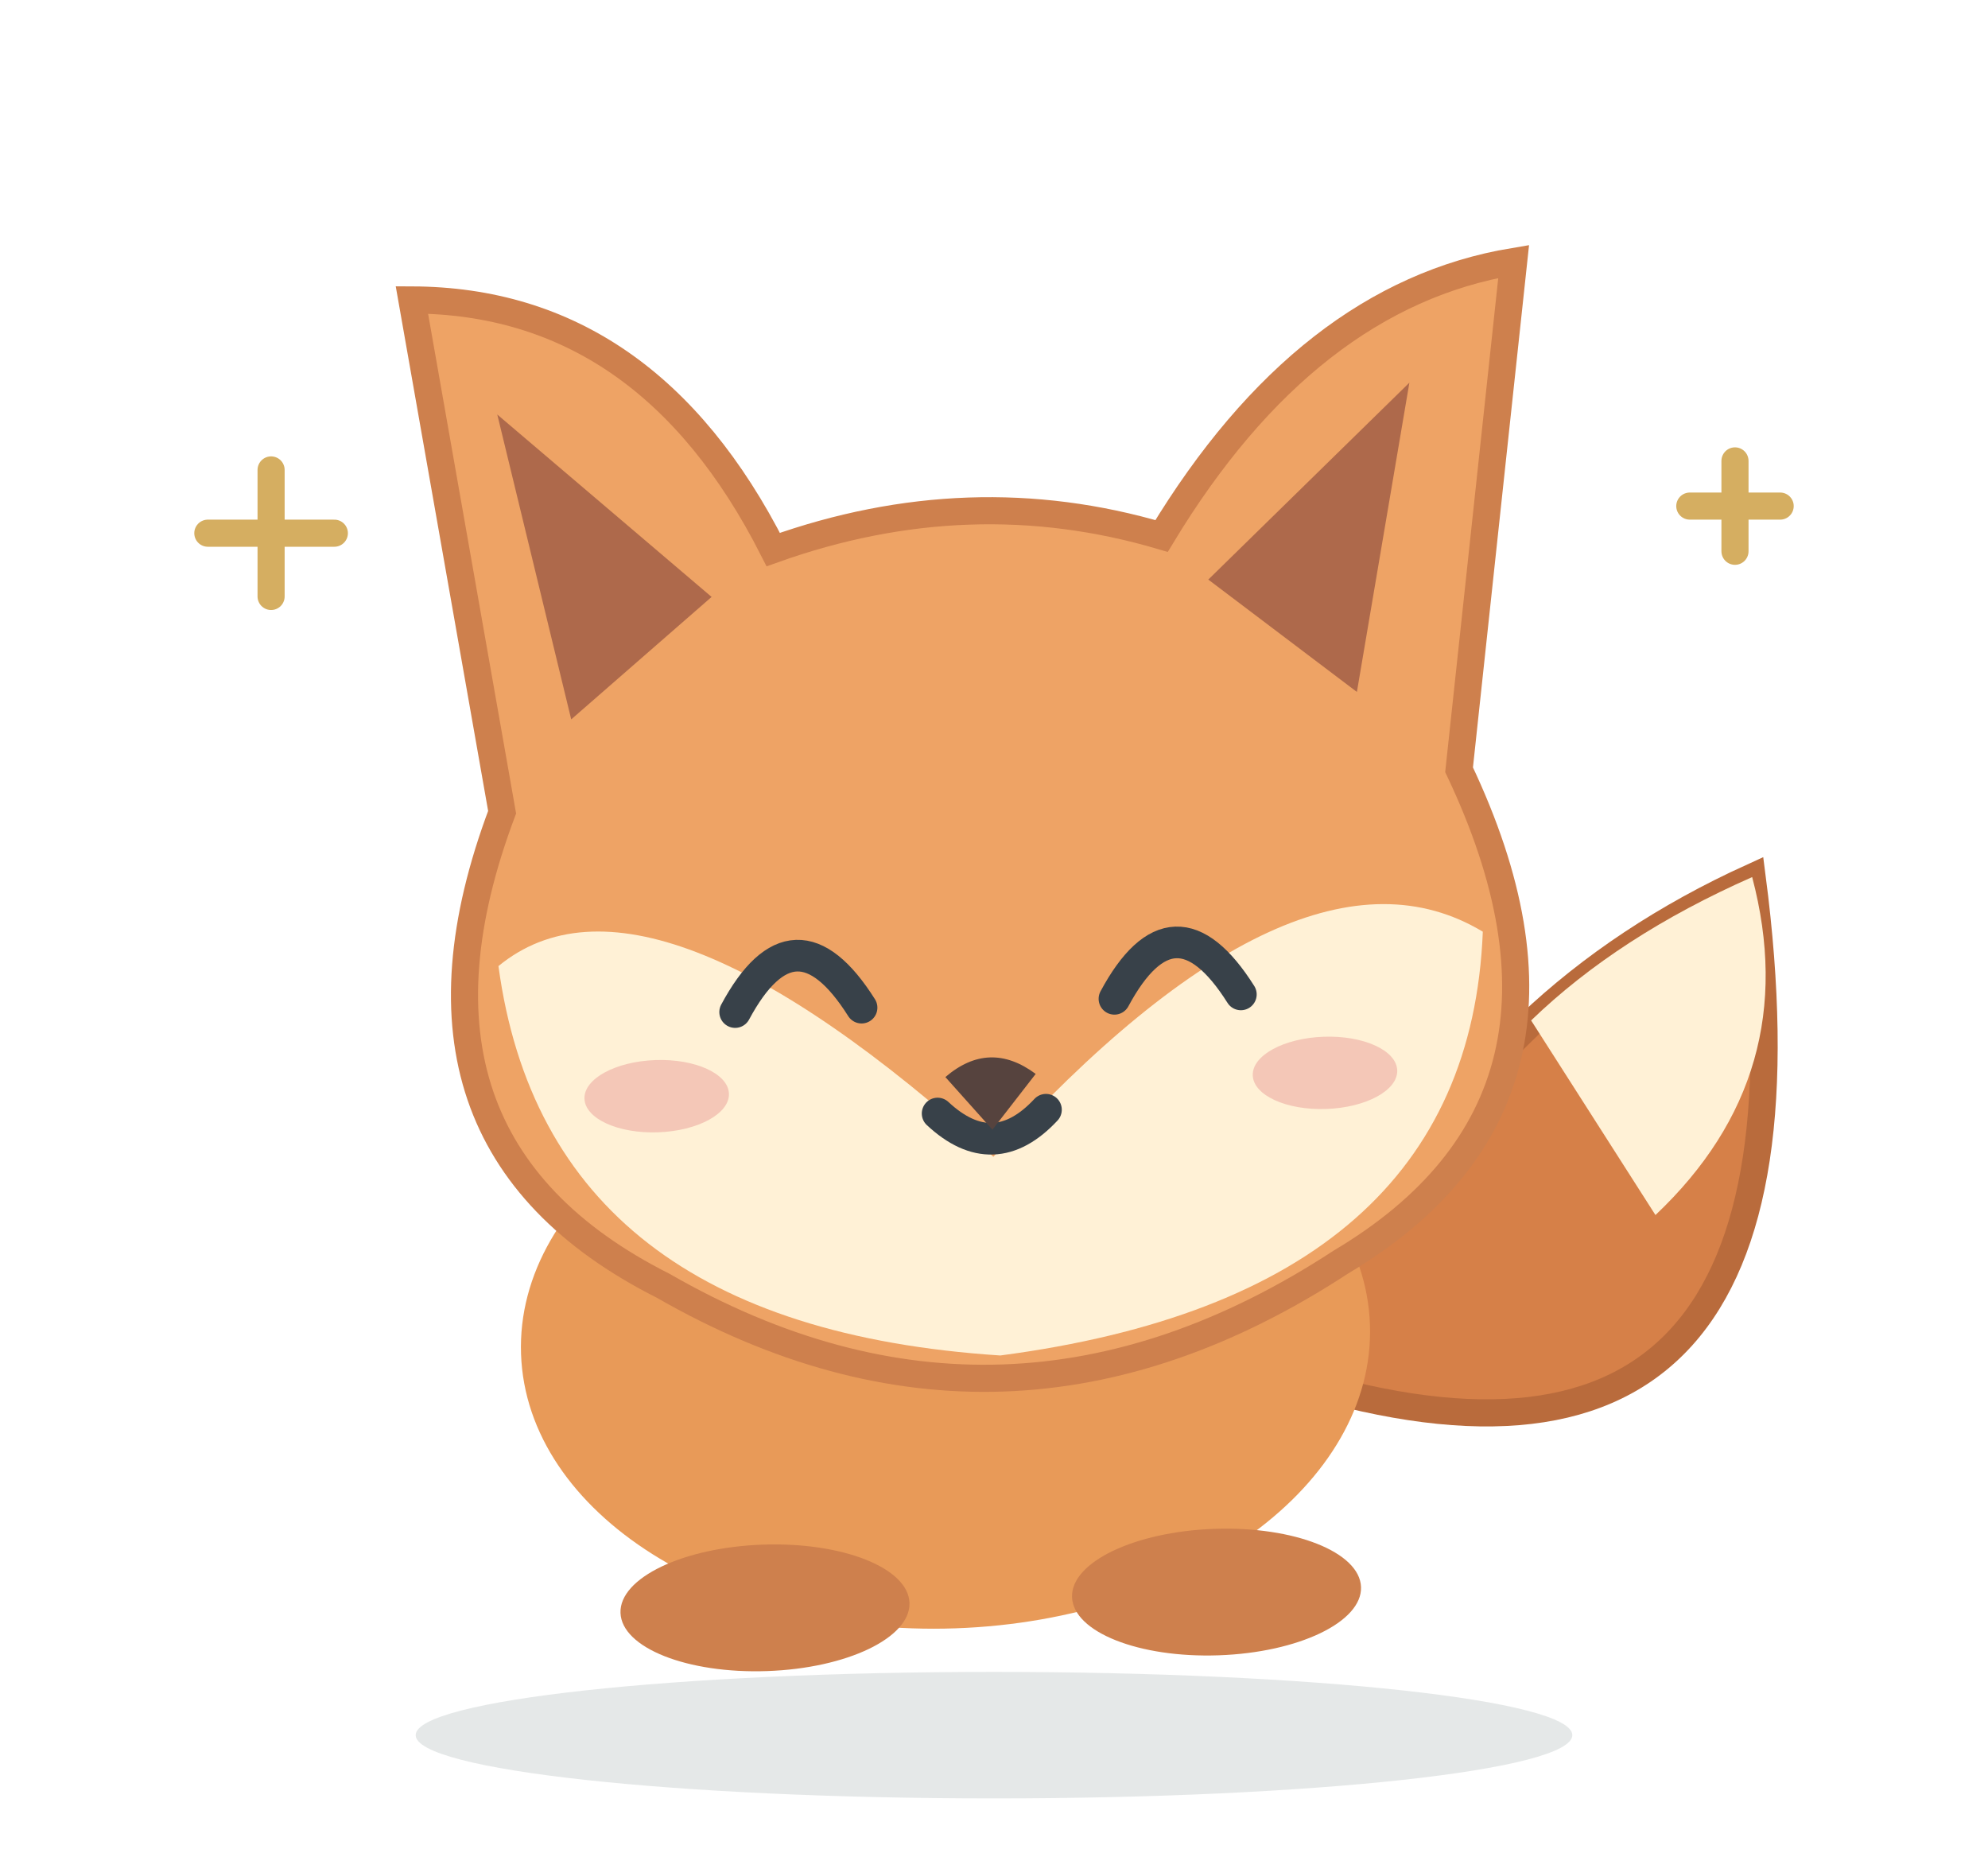
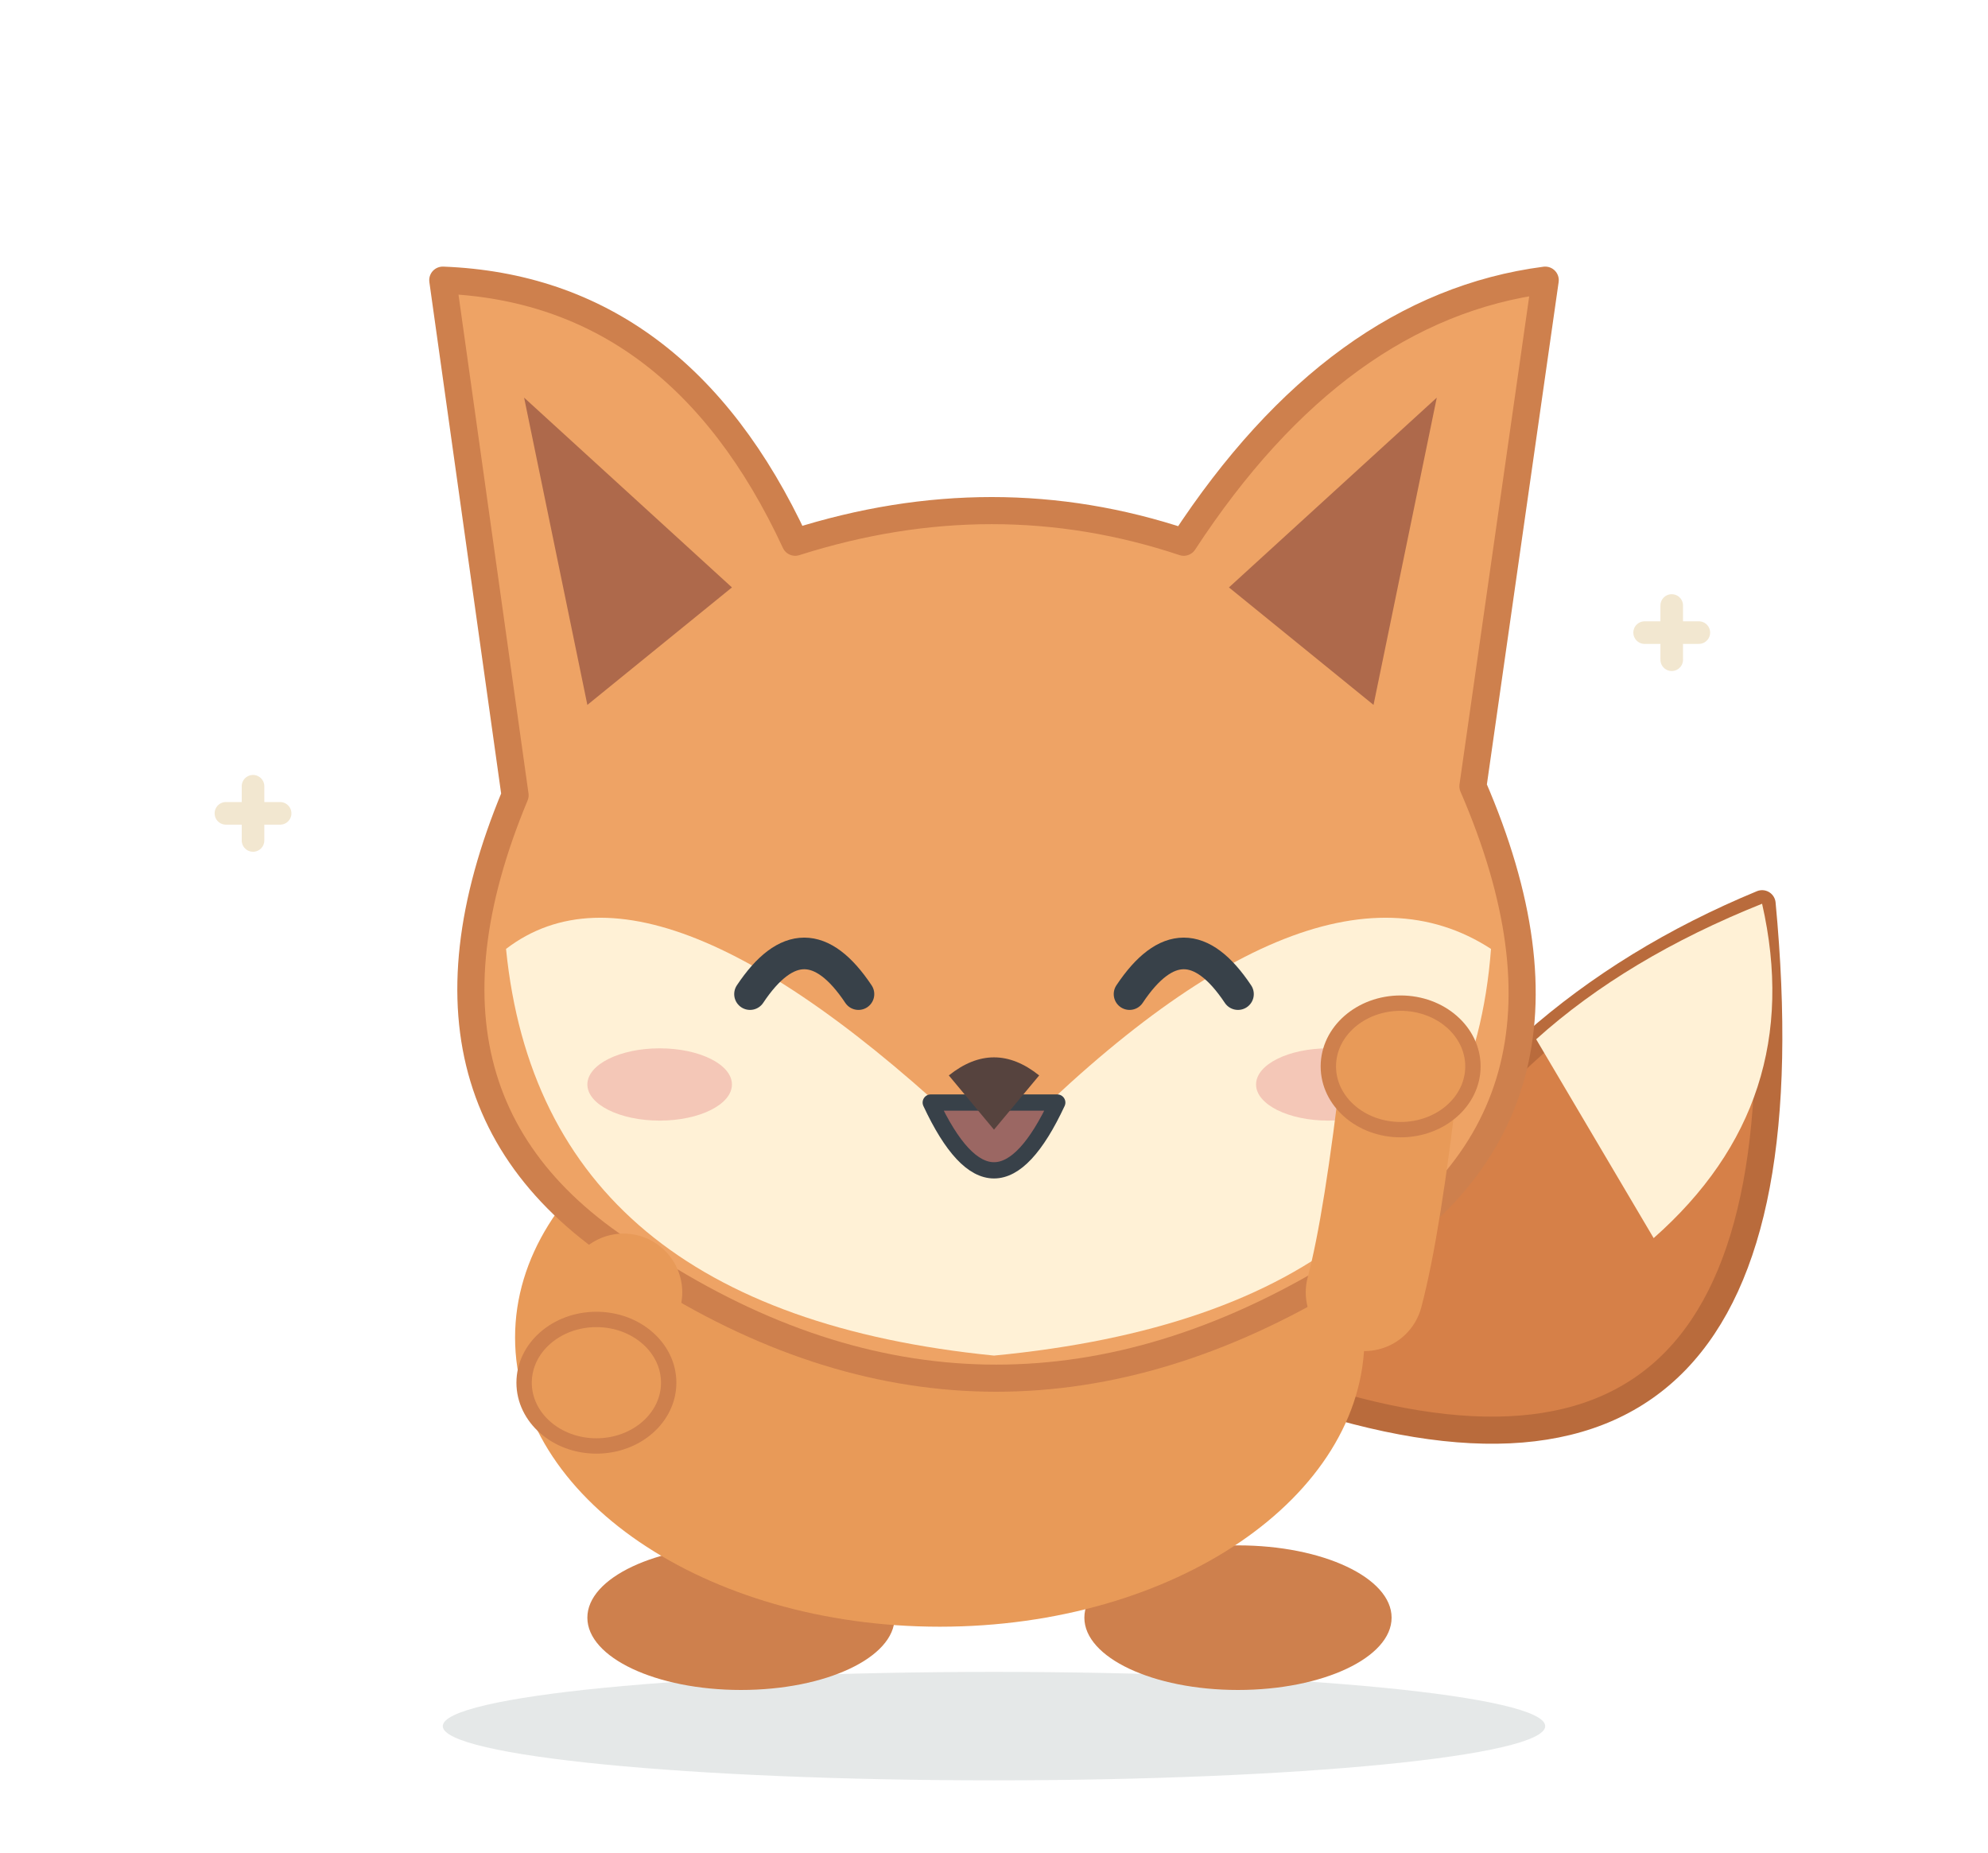
- <svg xmlns="http://www.w3.org/2000/svg" width="220" height="205" viewBox="0 0 220 205">
-   <ellipse cx="110" cy="192" rx="64" ry="7" fill="#263e3c" opacity=".12" />
-   <g transform="translate(0 0) rotate(-2 110 130)">
-     <path d="M143 154Q202 174 195 100Q166 112 152 138" fill="#d68048" stroke="#b96b3c" stroke-width="3" />
-     <path d="M183 137q17-15 12-37q-15 6-25 15Z" fill="#fff1d6" />
-     <ellipse cx="104" cy="148" rx="47" ry="32" fill="#e89a58" />
-     <path d="M57 88L49 31Q75 32 88 60Q110 53 131 60Q148 34 171 31L163 87Q179 124 148 141Q110 164 73 141Q42 124 57 88Z" fill="#eea365" stroke="#ce804d" stroke-width="3" />
-     <path d="M58 44l7 34 16-13Z M159 44l-7 34-16-13Z" fill="#ae694b" />
-     <path d="M56 105Q73 92 110 128Q145 92 165 105Q162 145 110 150Q60 145 56 105" fill="#fff1d6" />
-     <g color="#384149" stroke="currentColor" stroke-width="3.5" stroke-linecap="round" fill="none">
-       <path d="M82 111q7-12 14 0m28 0q7-12 14 0" />
-       <path d="M104 123q6 6 12 0" />
+ <svg xmlns="http://www.w3.org/2000/svg" width="220" height="205" viewBox="0 0 220 205" role="img" aria-label="youzi greet frame 0">
+   <ellipse cx="110" cy="191" rx="61" ry="6" fill="#263e3c" stroke="none" stroke-width="0" opacity=".12" />
+   <g data-part="feet">
+     <g transform="rotate(0 82 179)">
+       <ellipse cx="82" cy="179" rx="17" ry="8" fill="#ce804d" stroke="none" stroke-width="2" />
    </g>
-     <g fill="#e99e97" opacity=".5">
-       <ellipse cx="73" cy="120" rx="8" ry="4" />
-       <ellipse cx="147" cy="120" rx="8" ry="4" />
+     <g transform="rotate(0 137 179)">
+       <ellipse cx="137" cy="179" rx="17" ry="8" fill="#ce804d" stroke="none" stroke-width="2" />
    </g>
-     <path d="M105 119q5-4 10 0l-5 6Z" fill="#56433e" />
-     <ellipse cx="83" cy="177" rx="16" ry="7" fill="#ce804d" />
-     <ellipse cx="133" cy="177" rx="16" ry="7" fill="#ce804d" />
  </g>
-   <path d="M30 52v14m-7-7h14m155-8v10m-5-5h10" stroke="#d5ae61" stroke-width="3" stroke-linecap="round" />
+   <g transform="translate(0 0)">
+     <g transform="translate(110 180) scale(1 1) translate(-110 -180)">
+       <g transform="rotate(0 148 154)">
+         <path d="M143 154Q202 174 195 100Q166 112 152 138" fill="#d68048" stroke="#b96b3c" stroke-width="3" stroke-linecap="round" stroke-linejoin="round" />
+         <path d="M183 137q17-15 12-37q-15 6-25 15Z" fill="#fff1d6" stroke="none" stroke-width="2.5" stroke-linecap="round" stroke-linejoin="round" />
+       </g>
+       <ellipse cx="104" cy="148" rx="47" ry="32" fill="#e89a58" stroke="none" stroke-width="2" />
+       <path d="M57 88L49 31Q75 32 88 60Q110 53 131 60Q148 34 171 31L163 87Q179 124 148 141Q110 164 73 141Q42 124 57 88Z" fill="#eea365" stroke="#ce804d" stroke-width="3" stroke-linecap="round" stroke-linejoin="round" />
+       <path d="M58 44l7 34 16-13Z M159 44l-7 34-16-13Z" fill="#ae694b" stroke="none" stroke-width="2.5" stroke-linecap="round" stroke-linejoin="round" />
+       <path d="M56 105Q73 92 110 128Q145 92 165 105Q162 145 110 150Q60 145 56 105" fill="#fff1d6" stroke="none" stroke-width="2.5" stroke-linecap="round" stroke-linejoin="round" />
+       <g transform="rotate(0 110 130) translate(0 0)">
+         <g data-part="face">
+           <ellipse cx="73" cy="120" rx="8" ry="4" fill="#e99e97" stroke="none" stroke-width="0" opacity="0.5" />
+           <ellipse cx="147" cy="120" rx="8" ry="4" fill="#e99e97" stroke="none" stroke-width="0" opacity=".5" />
+           <path d="M83 110q6 -9 12 0" fill="none" stroke="#384149" stroke-width="3.5" stroke-linecap="round" stroke-linejoin="round" />
+           <path d="M125 110q6 -9 12 0" fill="none" stroke="#384149" stroke-width="3.5" stroke-linecap="round" stroke-linejoin="round" />
+           <path d="M103 122Q110 137 117 122Z" fill="#9b6763" stroke="#384149" stroke-width="1.8" stroke-linecap="round" stroke-linejoin="round" />
+         </g>
+         <path d="M105 119q5-4 10 0l-5 6Z" fill="#56433e" stroke="none" stroke-width="2.5" stroke-linecap="round" stroke-linejoin="round" />
+       </g>
+     </g>
+   </g>
+   <g data-part="left-arm">
+     <path d="M69 143Q67.5 153 66 153" fill="none" stroke="#e89a58" stroke-width="13" stroke-linecap="round" stroke-linejoin="round" />
+     <ellipse cx="66" cy="153" rx="8" ry="7" fill="#e89a58" stroke="#ce804d" stroke-width="1.7" />
+   </g>
+   <g data-part="right-arm">
+     <path d="M151 143Q153 135.5 155 118" fill="none" stroke="#e89a58" stroke-width="13" stroke-linecap="round" stroke-linejoin="round" />
+     <ellipse cx="155" cy="118" rx="8" ry="7" fill="#e89a58" stroke="#ce804d" stroke-width="1.7" />
+   </g>
+   <g data-part="sparkle" opacity="0.3">
+     <path d="M28 87v6m-3 -3h6m154-23v6m-3 -3h6" fill="none" stroke="#d5ae61" stroke-width="2.5" stroke-linecap="round" stroke-linejoin="round" />
+   </g>
</svg>
